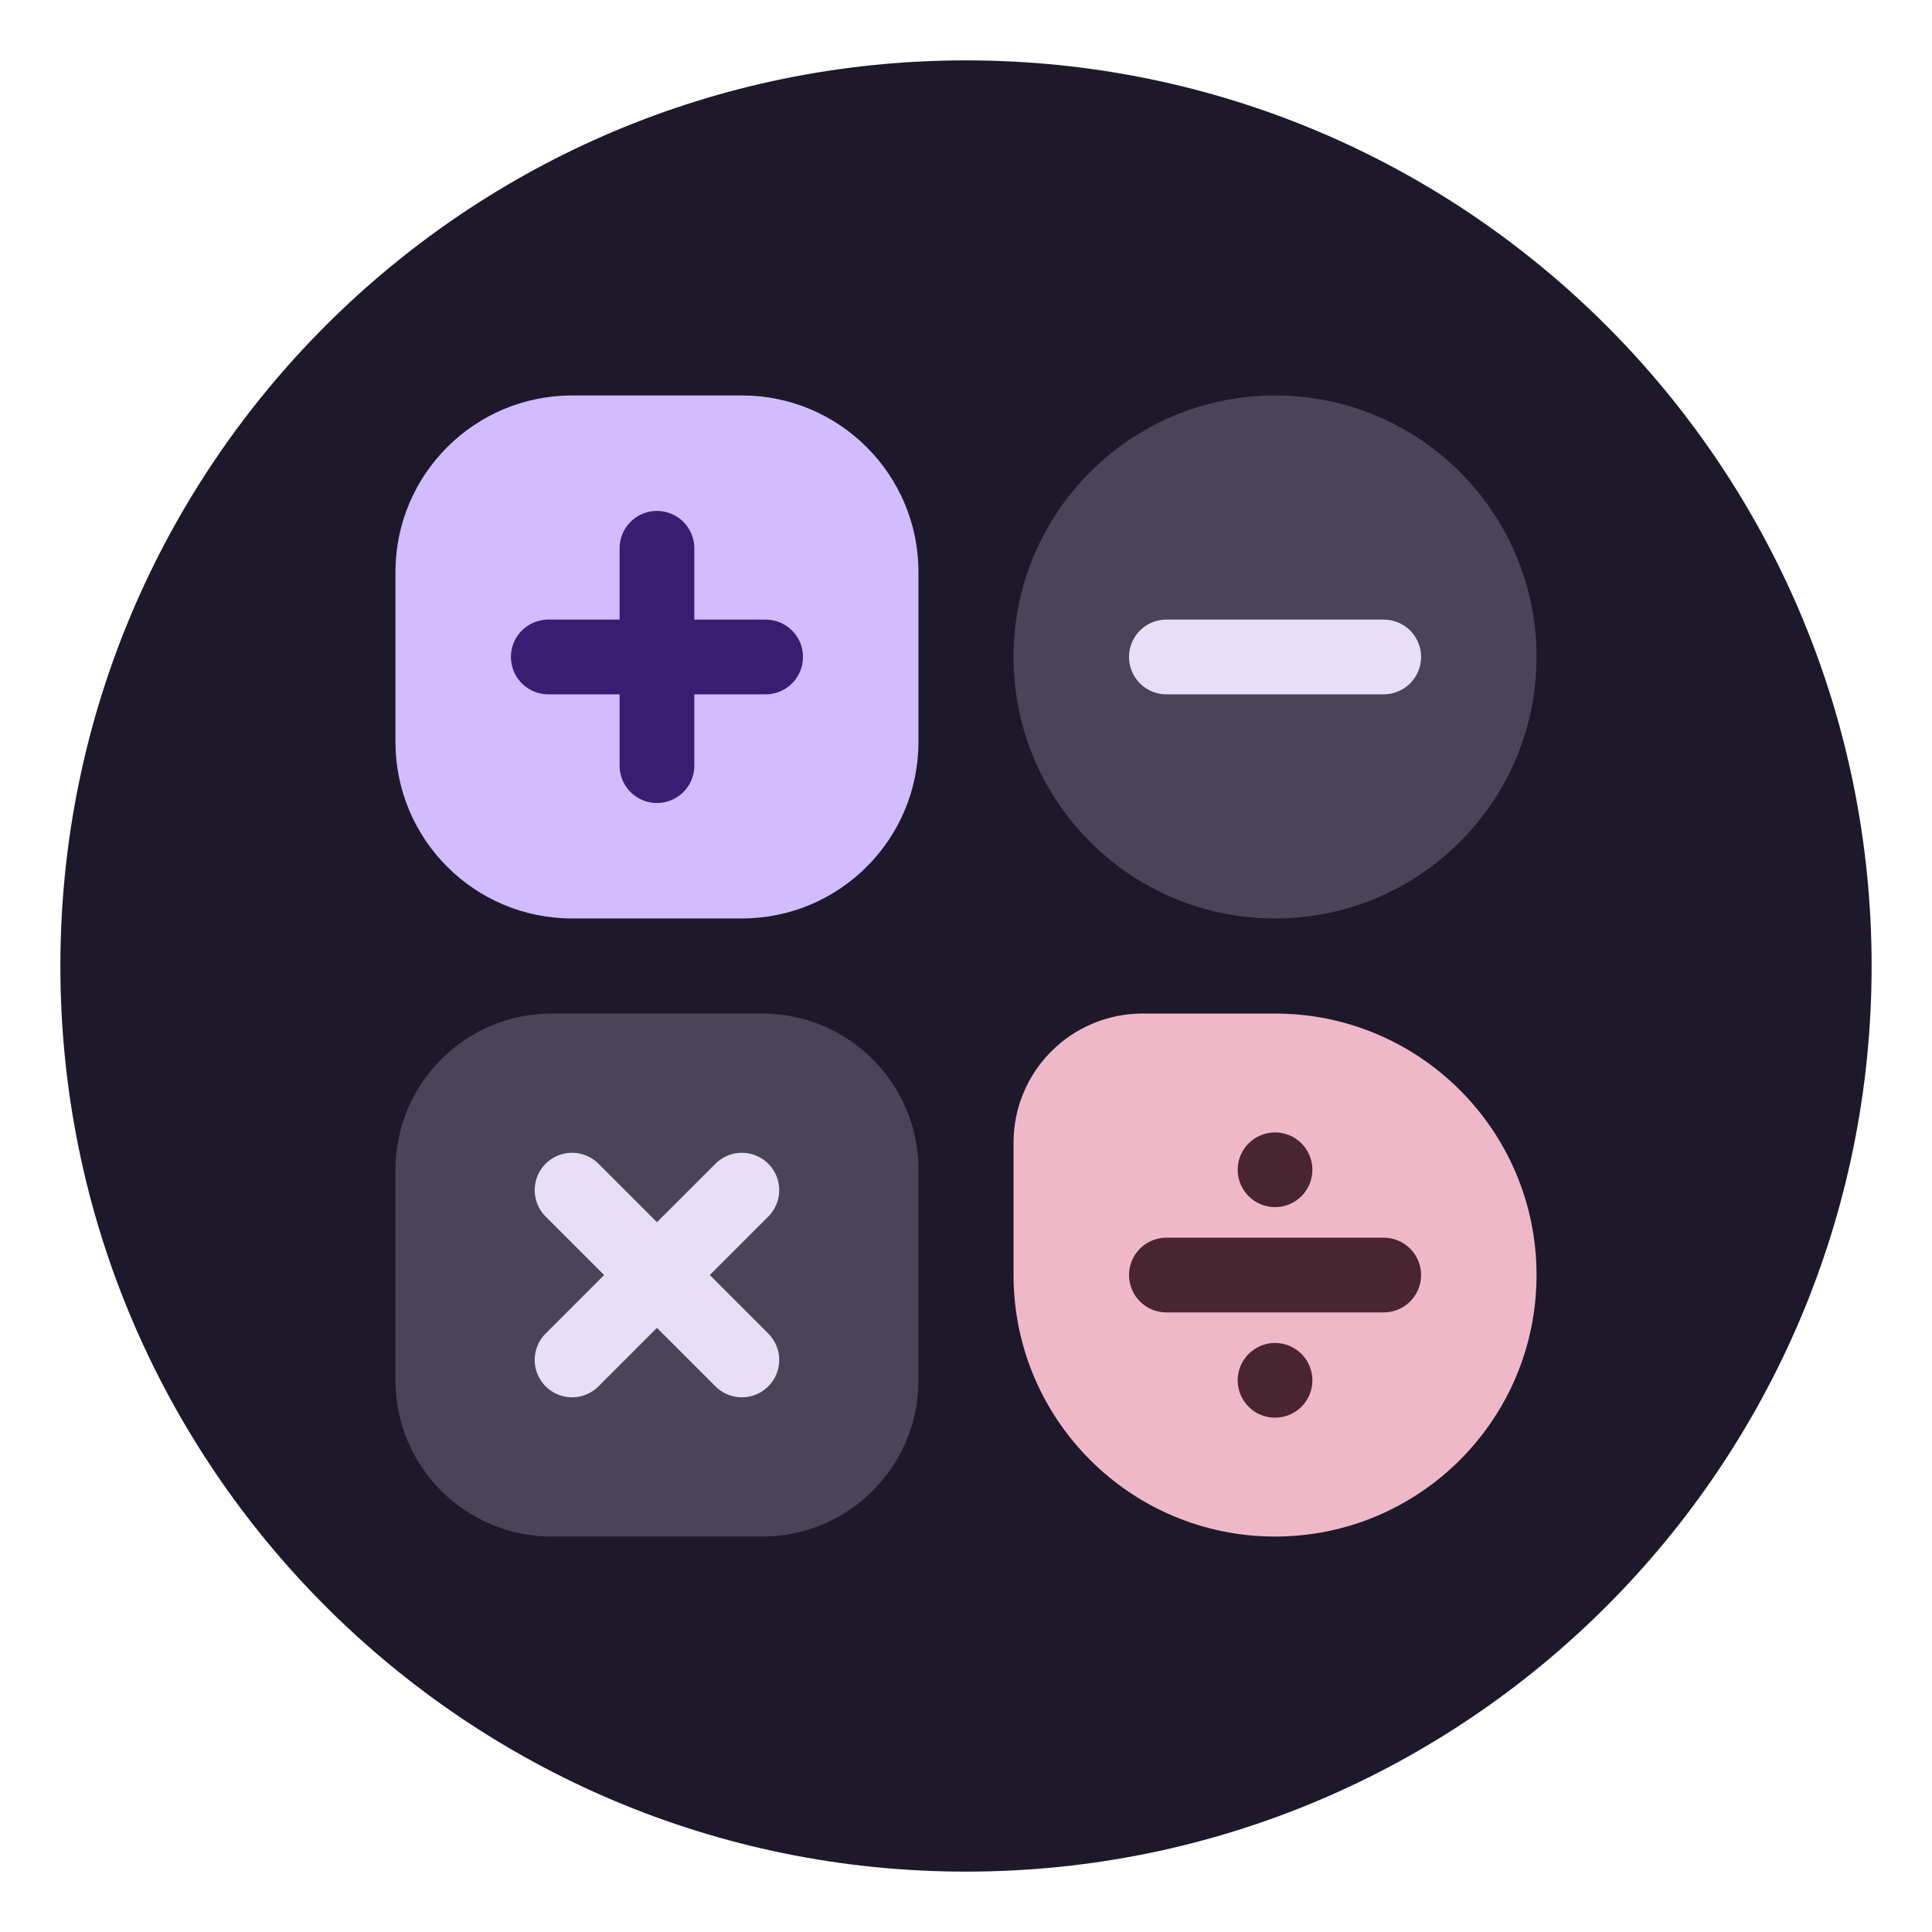
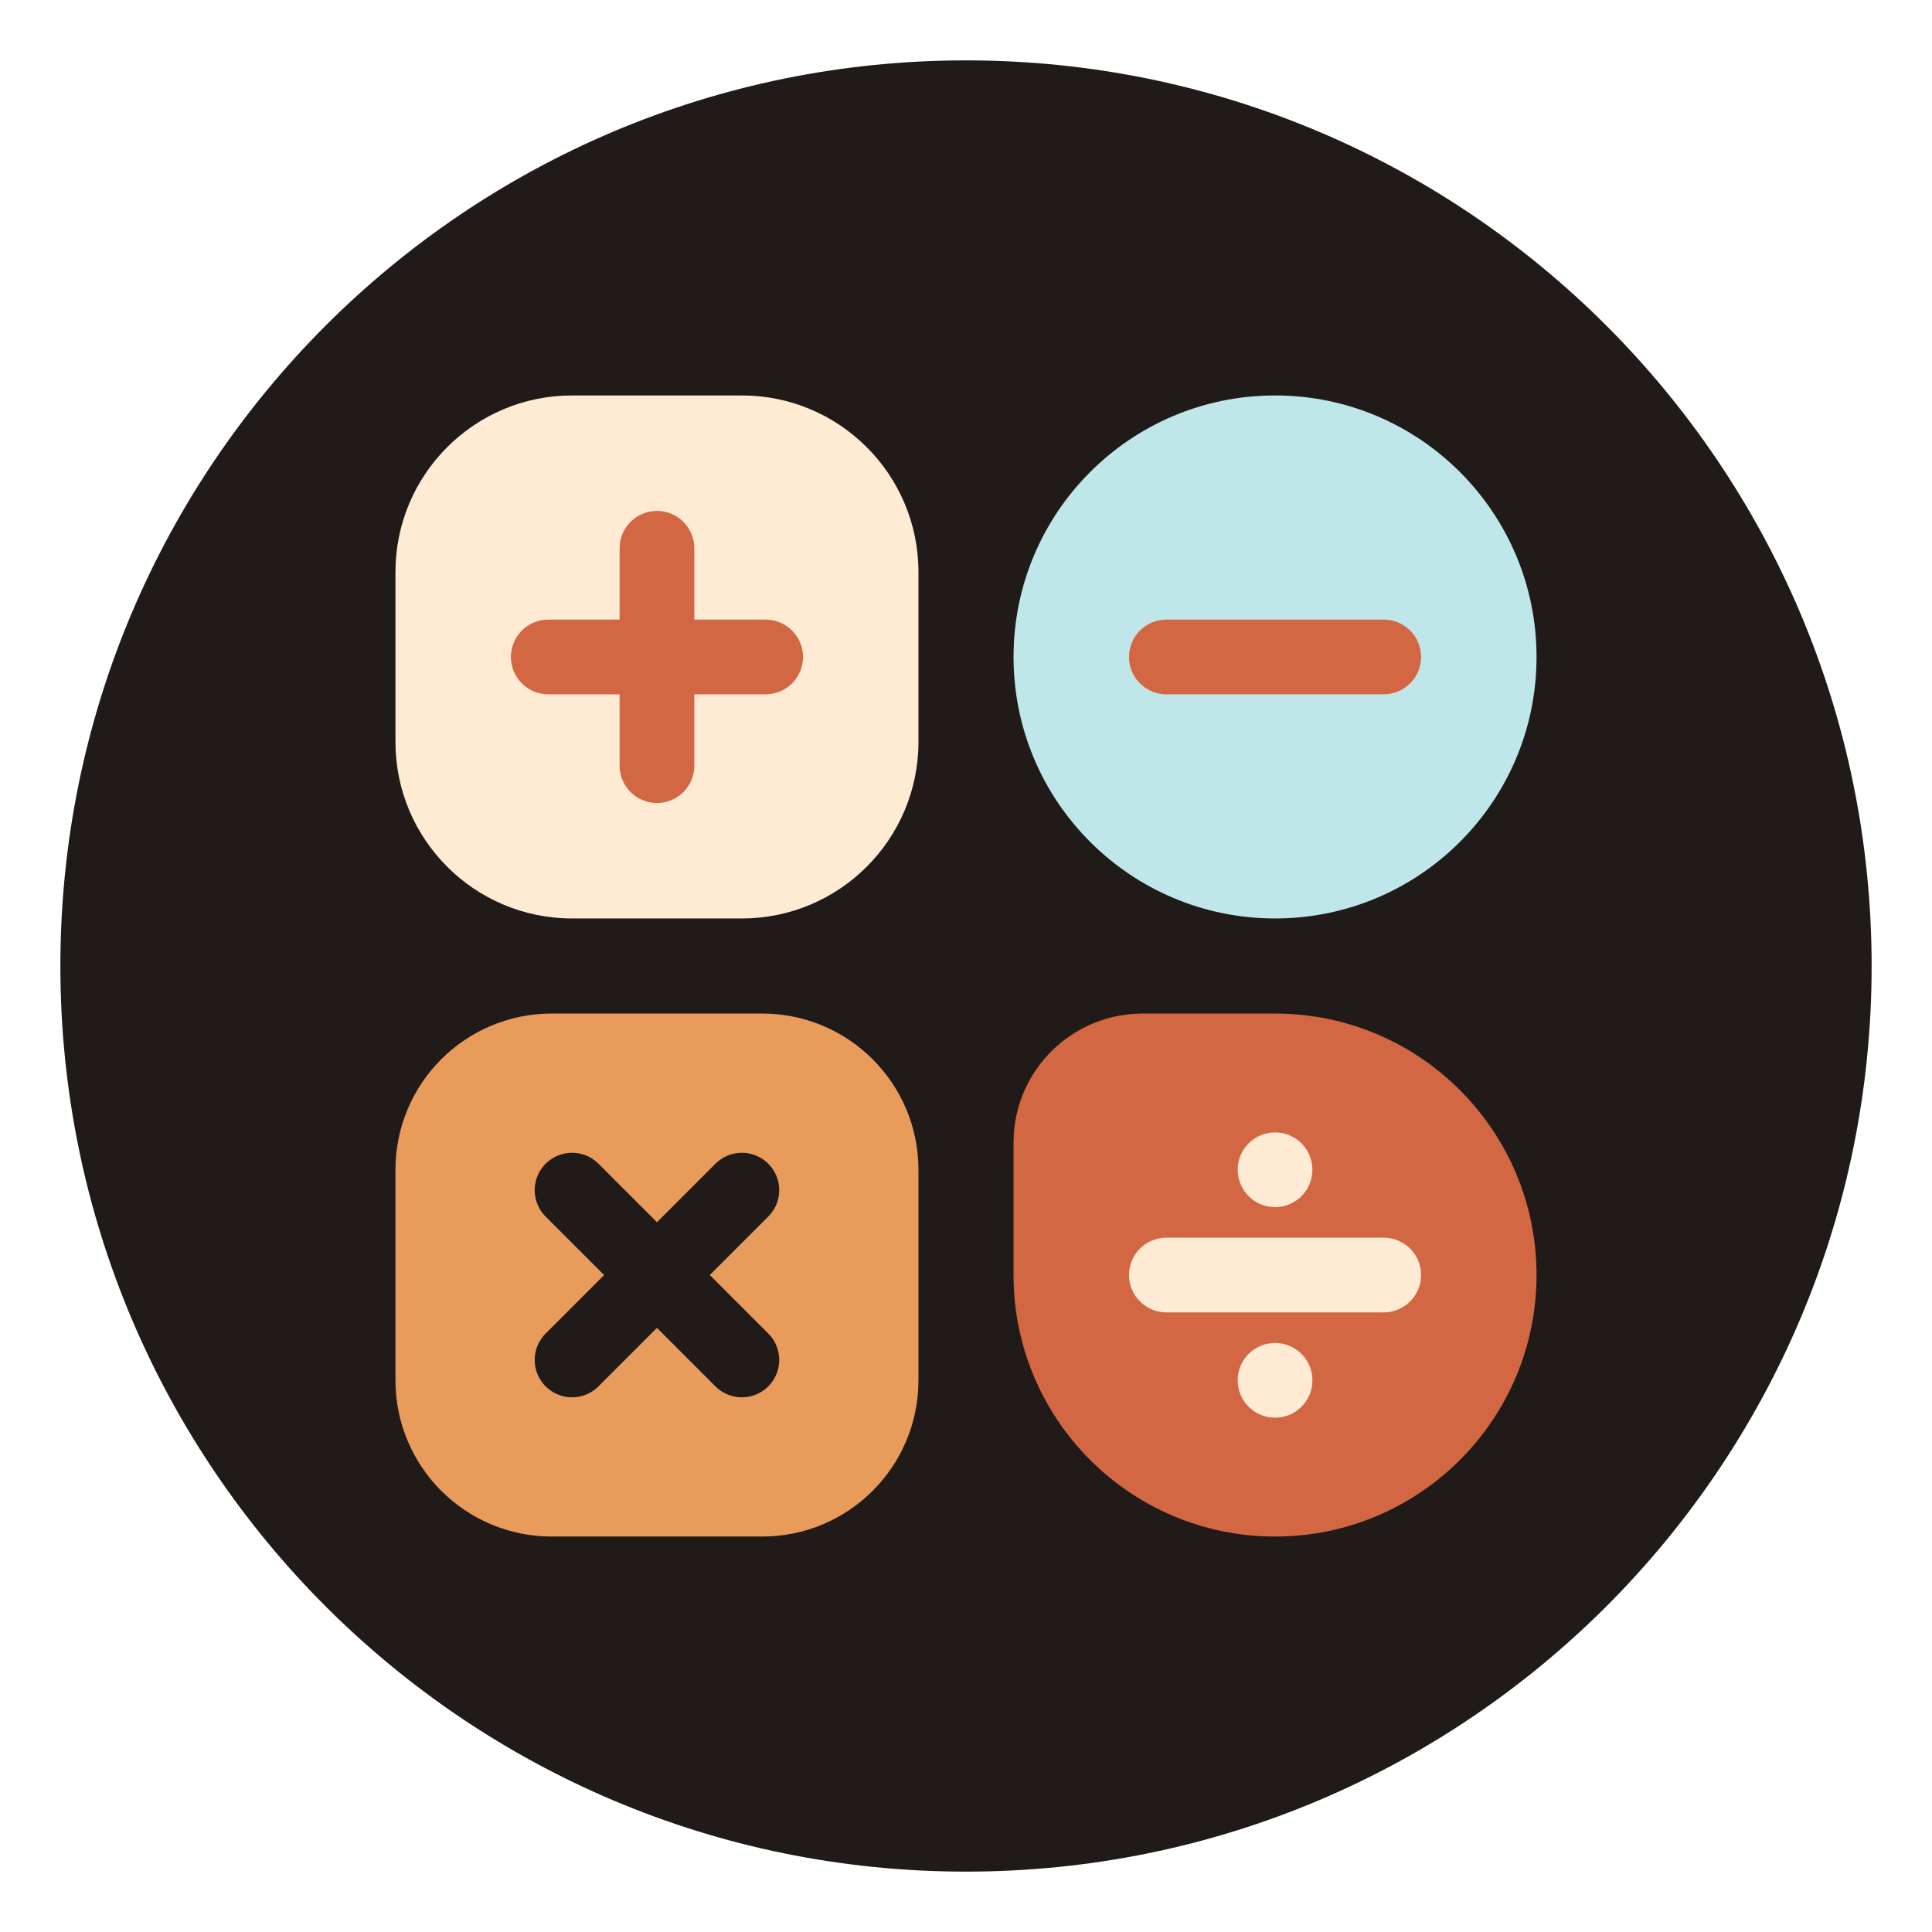
<svg xmlns="http://www.w3.org/2000/svg" viewBox="0 0 512 512" width="100%" height="100%">
-   <circle cx="256" cy="256" r="240" fill="#1D192B" />
+   <circle cx="256" cy="256" r="240" fill="#201A18" />
  <g id="icons-2x2" transform="translate(256 256) scale(1) translate(-256 -256)">
    <g id="icon-plus">
-       <rect x="104.8" y="104.8" width="138.6" height="138.6" rx="46.8" fill="#D0BCFF" />
-       <g stroke="#381E72" stroke-width="19.8" stroke-linecap="round">
+       <rect x="104.8" y="104.8" width="138.6" height="138.6" rx="46.8" fill="#FFEAD3" />
+       <g stroke="#D46743" stroke-width="19.8" stroke-linecap="round">
        <line x1="174.1" y1="145.3" x2="174.1" y2="202.9" />
        <line x1="145.3" y1="174.1" x2="202.9" y2="174.1" />
      </g>
    </g>
    <g id="icon-minus">
-       <rect x="268.6" y="104.8" width="138.6" height="138.6" rx="69.3" fill="#4A4458" />
-       <g stroke="#E8DEF8" stroke-width="19.8" stroke-linecap="round">
+       <rect x="268.6" y="104.8" width="138.6" height="138.6" rx="69.3" fill="#BFE7EA" />
+       <g stroke="#D46743" stroke-width="19.8" stroke-linecap="round">
        <line x1="309.1" y1="174.1" x2="366.7" y2="174.1" />
      </g>
    </g>
    <g id="icon-multiply">
-       <rect x="104.8" y="268.6" width="138.6" height="138.6" rx="41.4" fill="#4A4458" />
-       <g stroke="#E8DEF8" stroke-width="19.8" stroke-linecap="round">
+       <rect x="104.8" y="268.6" width="138.6" height="138.6" rx="41.4" fill="#E89B5B" />
+       <g stroke="#201A18" stroke-width="19.8" stroke-linecap="round">
        <line x1="151.6" y1="315.4" x2="196.6" y2="360.4" />
        <line x1="196.6" y1="315.4" x2="151.6" y2="360.4" />
      </g>
    </g>
    <g id="icon-divide">
-       <path d="M 302.8 268.6 H 337.9 A 69.3 69.3 0 0 1 407.2 337.9 V 337.9 A 69.3 69.3 0 0 1 337.9 407.2 H 337.9 A 69.3 69.3 0 0 1 268.6 337.9 V 302.8 A 34.2 34.2 0 0 1 302.8 268.6 Z" fill="#EFB8C8" />
-       <g stroke="#492532" fill="#492532" stroke-linecap="round">
+       <path d="M 302.8 268.6 H 337.9 A 69.3 69.3 0 0 1 407.2 337.9 V 337.9 A 69.3 69.3 0 0 1 337.9 407.2 H 337.9 A 69.3 69.3 0 0 1 268.6 337.9 V 302.8 A 34.2 34.2 0 0 1 302.8 268.6 Z" fill="#D46743" />
+       <g stroke="#FFEAD3" fill="#FFEAD3" stroke-linecap="round">
        <line x1="309.1" y1="337.9" x2="366.7" y2="337.9" stroke-width="19.8" />
        <circle cx="337.9" cy="310" r="9.9" stroke="none" />
        <circle cx="337.9" cy="365.8" r="9.9" stroke="none" />
      </g>
    </g>
  </g>
</svg>
